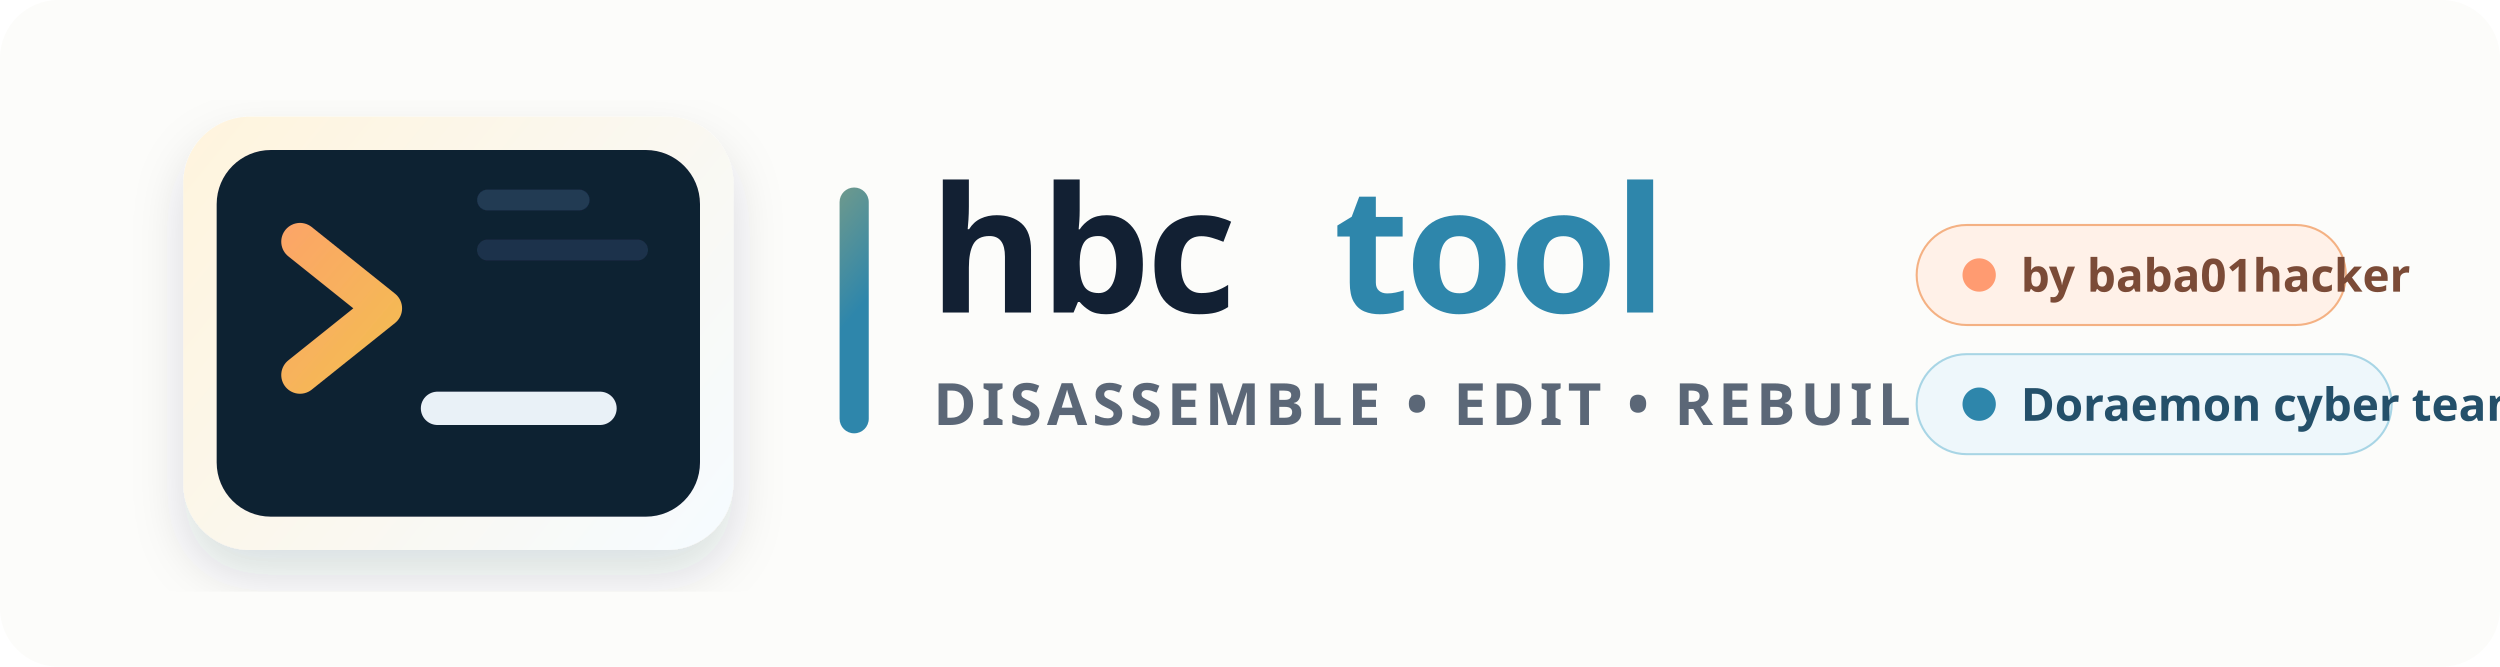
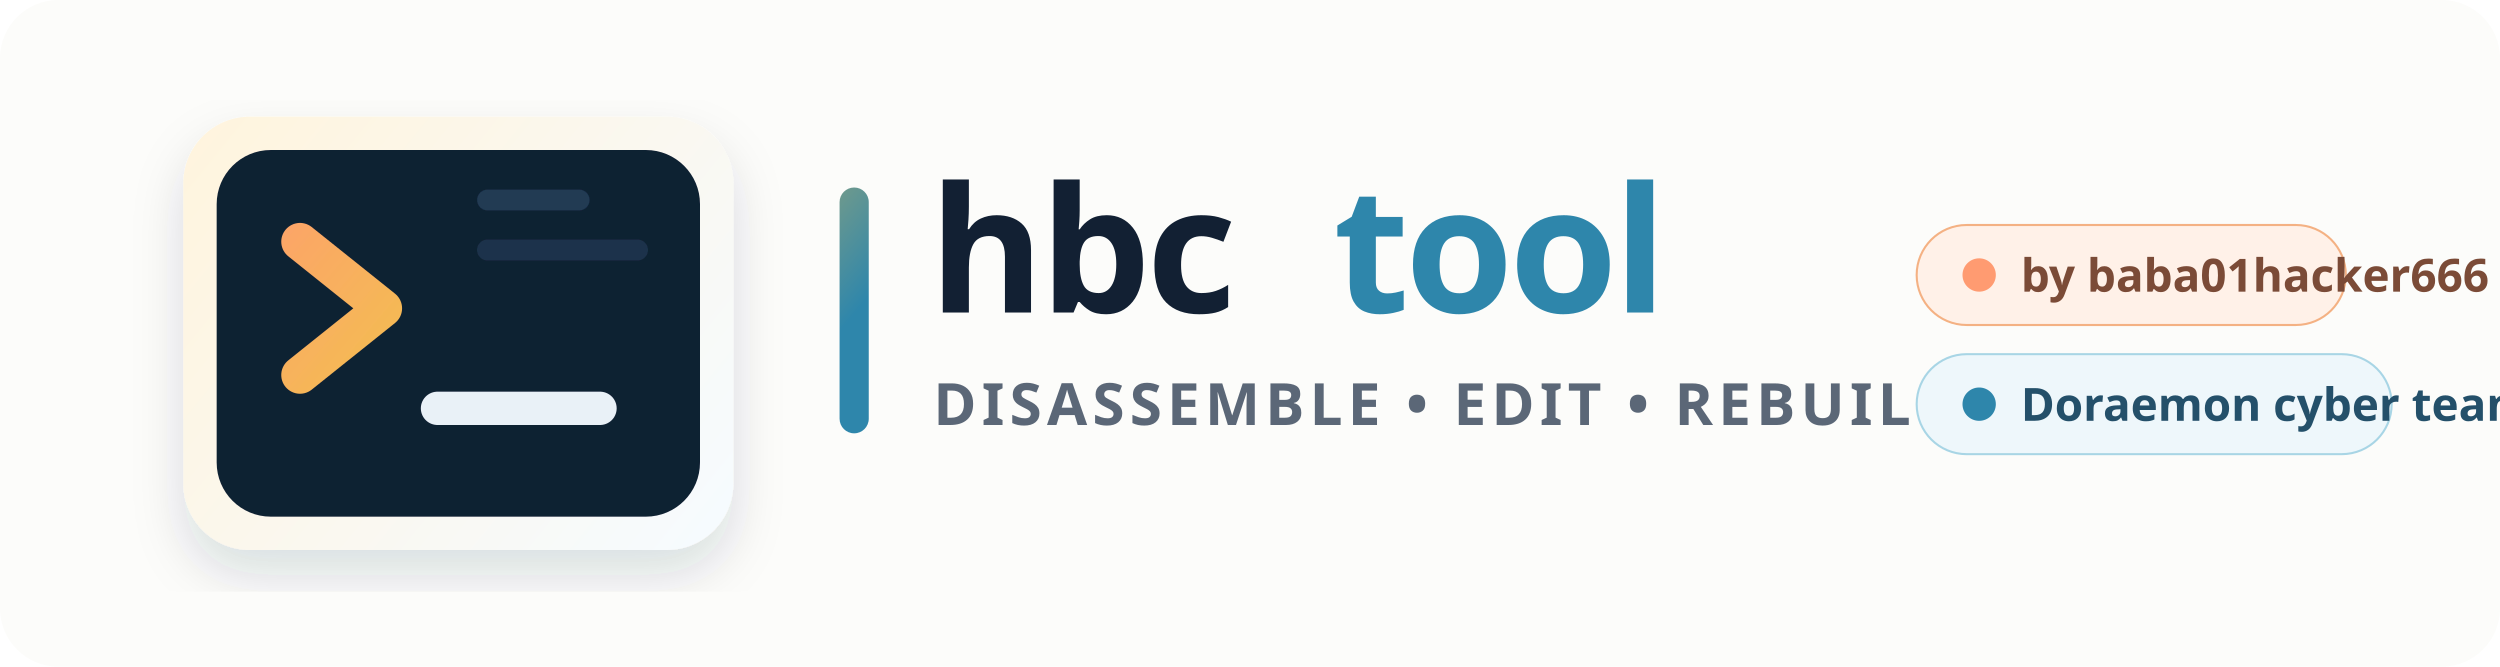
<svg xmlns="http://www.w3.org/2000/svg" width="1200" height="320" viewBox="0 0 1200 320" fill="none" role="img" aria-labelledby="title desc">
  <defs>
    <linearGradient id="panel" x1="88" y1="56" x2="344" y2="264" gradientUnits="userSpaceOnUse">
      <stop stop-color="#FFF4DD" />
      <stop offset="1" stop-color="#F6FBFF" />
    </linearGradient>
    <linearGradient id="accent" x1="120" y1="72" x2="328" y2="248" gradientUnits="userSpaceOnUse">
      <stop stop-color="#FF9B71" />
      <stop offset="0.5" stop-color="#F2C14E" />
      <stop offset="1" stop-color="#2E86AB" />
    </linearGradient>
    <filter id="shadow" x="56" y="36" width="328" height="248" filterUnits="userSpaceOnUse" color-interpolation-filters="sRGB">
      <feDropShadow dx="0" dy="12" stdDeviation="12" flood-color="#17324D" flood-opacity="0.14" />
    </filter>
  </defs>
  <rect width="1200" height="320" rx="28" fill="#FCFCFA" />
  <g filter="url(#shadow)">
    <rect x="88" y="56" width="264" height="208" rx="32" fill="url(#panel)" />
    <rect x="104" y="72" width="232" height="176" rx="26" fill="#102033" />
    <path d="M144 116L184 148L144 180" stroke="url(#accent)" stroke-width="18" stroke-linecap="round" stroke-linejoin="round" />
    <path d="M210 196H288" stroke="#E9F1F7" stroke-width="16" stroke-linecap="round" />
    <path d="M234 96L278 96" stroke="#26445F" stroke-width="10" stroke-linecap="round" opacity="0.7" />
    <path d="M234 120L306 120" stroke="#26445F" stroke-width="10" stroke-linecap="round" opacity="0.55" />
  </g>
  <g>
    <rect x="403" y="90" width="14" height="118" rx="7" fill="url(#accent)" />
    <text x="446" y="150" fill="#122033" font-size="84" font-weight="800" font-family="'Segoe UI', 'Trebuchet MS', Verdana, sans-serif" letter-spacing="-2">hbc</text>
    <text x="640" y="150" fill="#2E86AB" font-size="84" font-weight="800" font-family="'Segoe UI', 'Trebuchet MS', Verdana, sans-serif" letter-spacing="-2">tool</text>
    <text x="448" y="204" fill="#5B6777" font-size="28" font-weight="600" font-family="'Segoe UI', 'Trebuchet MS', Verdana, sans-serif" letter-spacing="2.5">DISASSEMBLE • EDIT • REBUILD</text>
  </g>
  <g>
    <rect x="920" y="108" width="206" height="48" rx="24" fill="#FFF1E8" stroke="#F4B183" />
    <circle cx="950" cy="132" r="8" fill="#FF9B71" />
-     <text x="970" y="140" fill="#7B4B37" font-size="22" font-weight="700" font-family="'Segoe UI', 'Trebuchet MS', Verdana, sans-serif">by baba01hacker</text>
+     <text x="970" y="140" fill="#7B4B37" font-size="22" font-weight="700" font-family="'Segoe UI', 'Trebuchet MS', Verdana, sans-serif">by baba01hacker666</text>
    <rect x="920" y="170" width="228" height="48" rx="24" fill="#EEF7FB" stroke="#A8D5E5" />
    <circle cx="950" cy="194" r="8" fill="#2E86AB" />
    <text x="970" y="202" fill="#24506A" font-size="22" font-weight="700" font-family="'Segoe UI', 'Trebuchet MS', Verdana, sans-serif">Doraemon cyber team</text>
  </g>
</svg>
